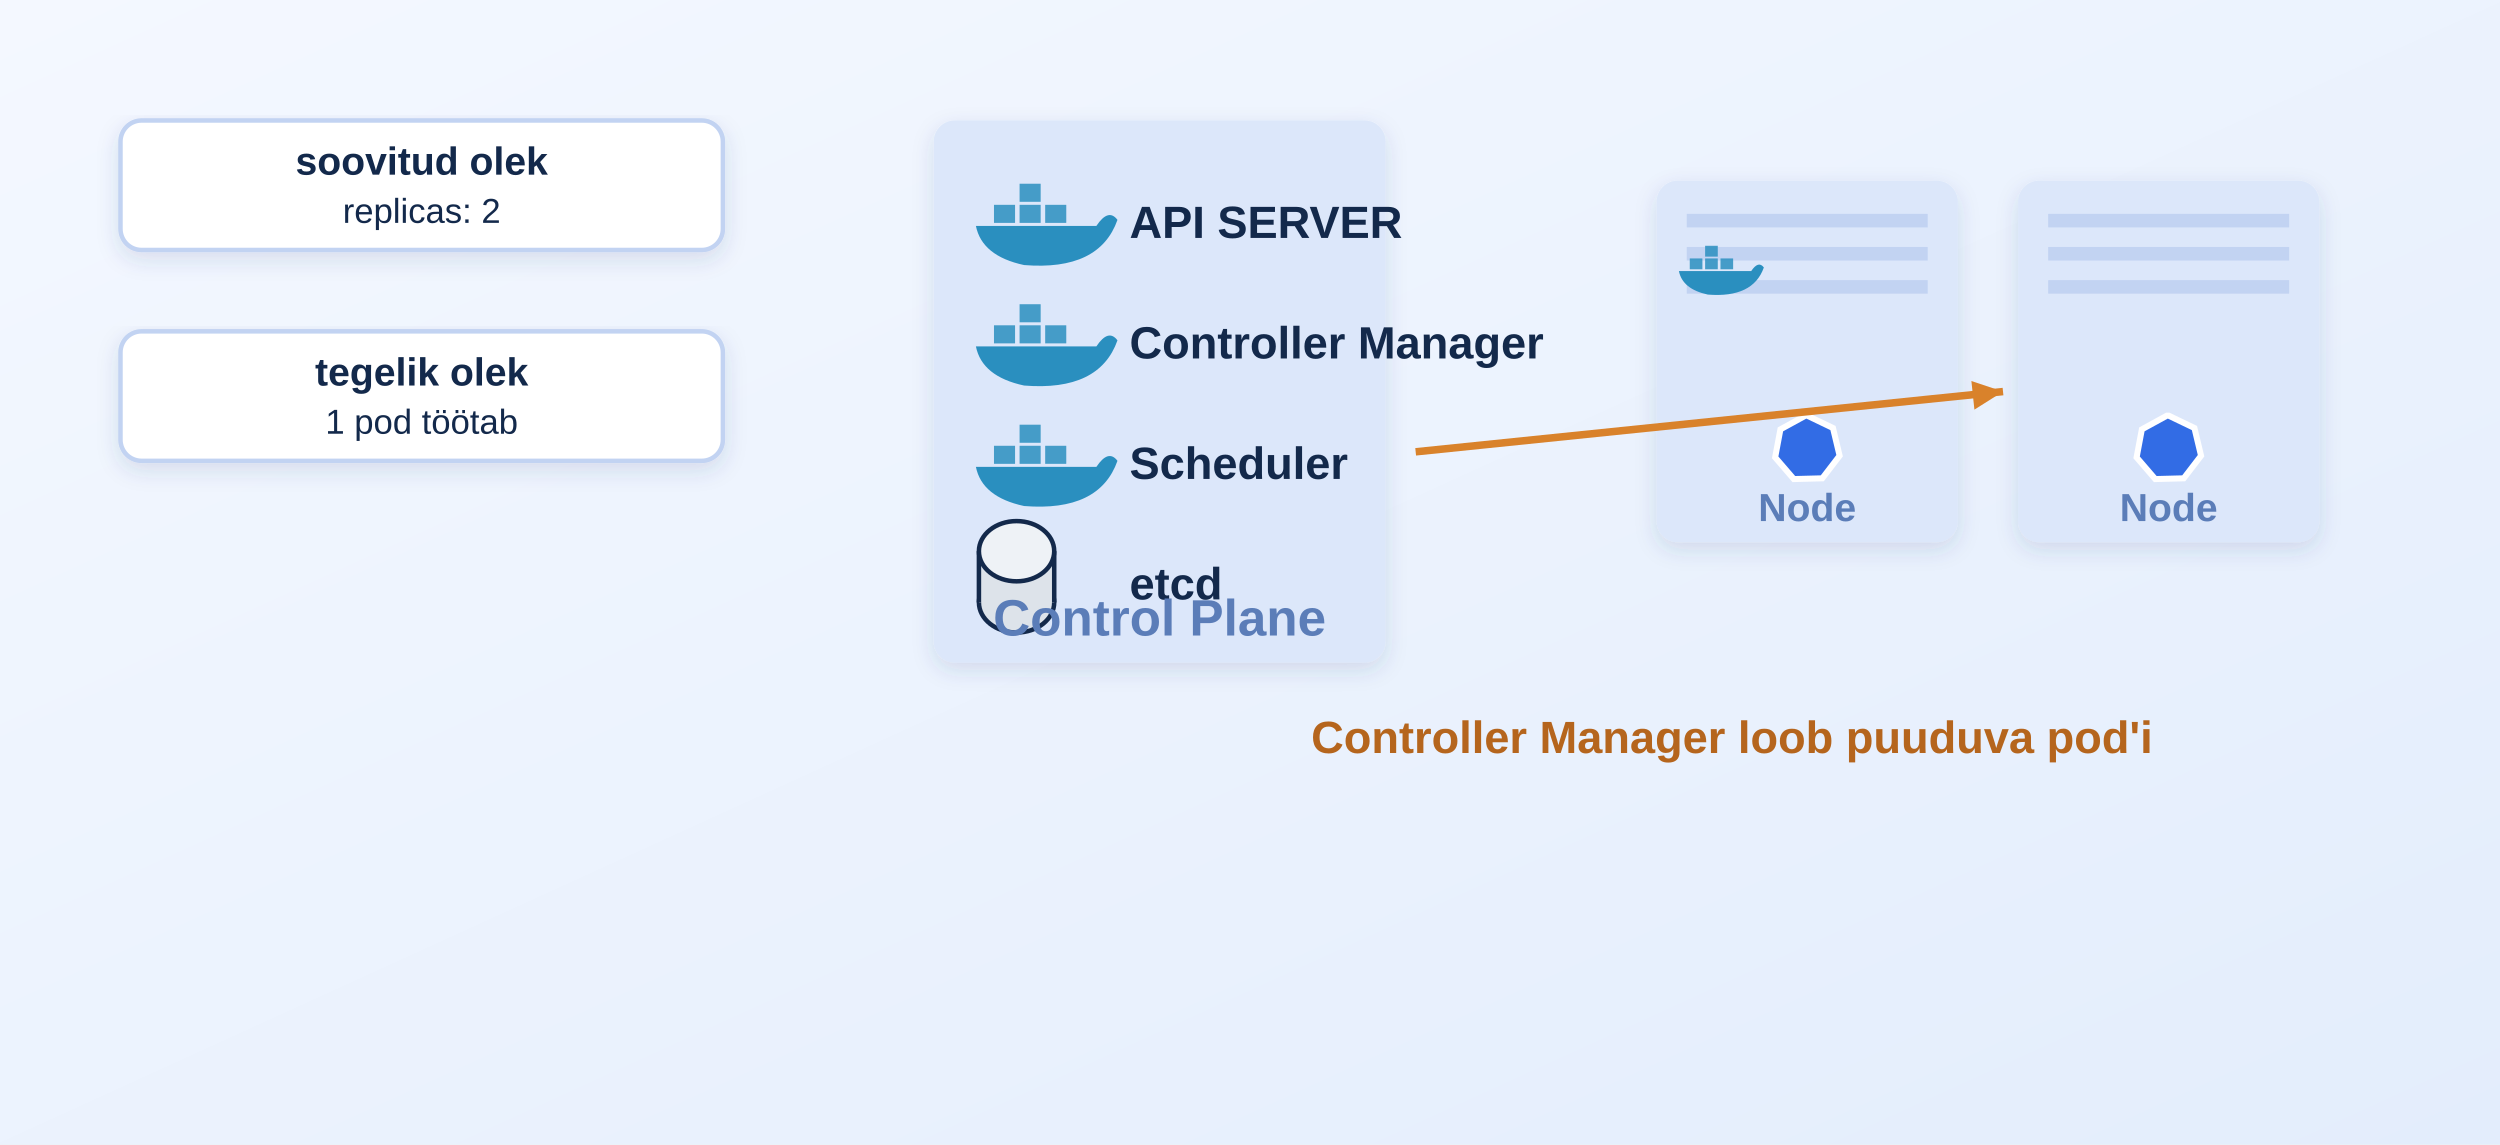
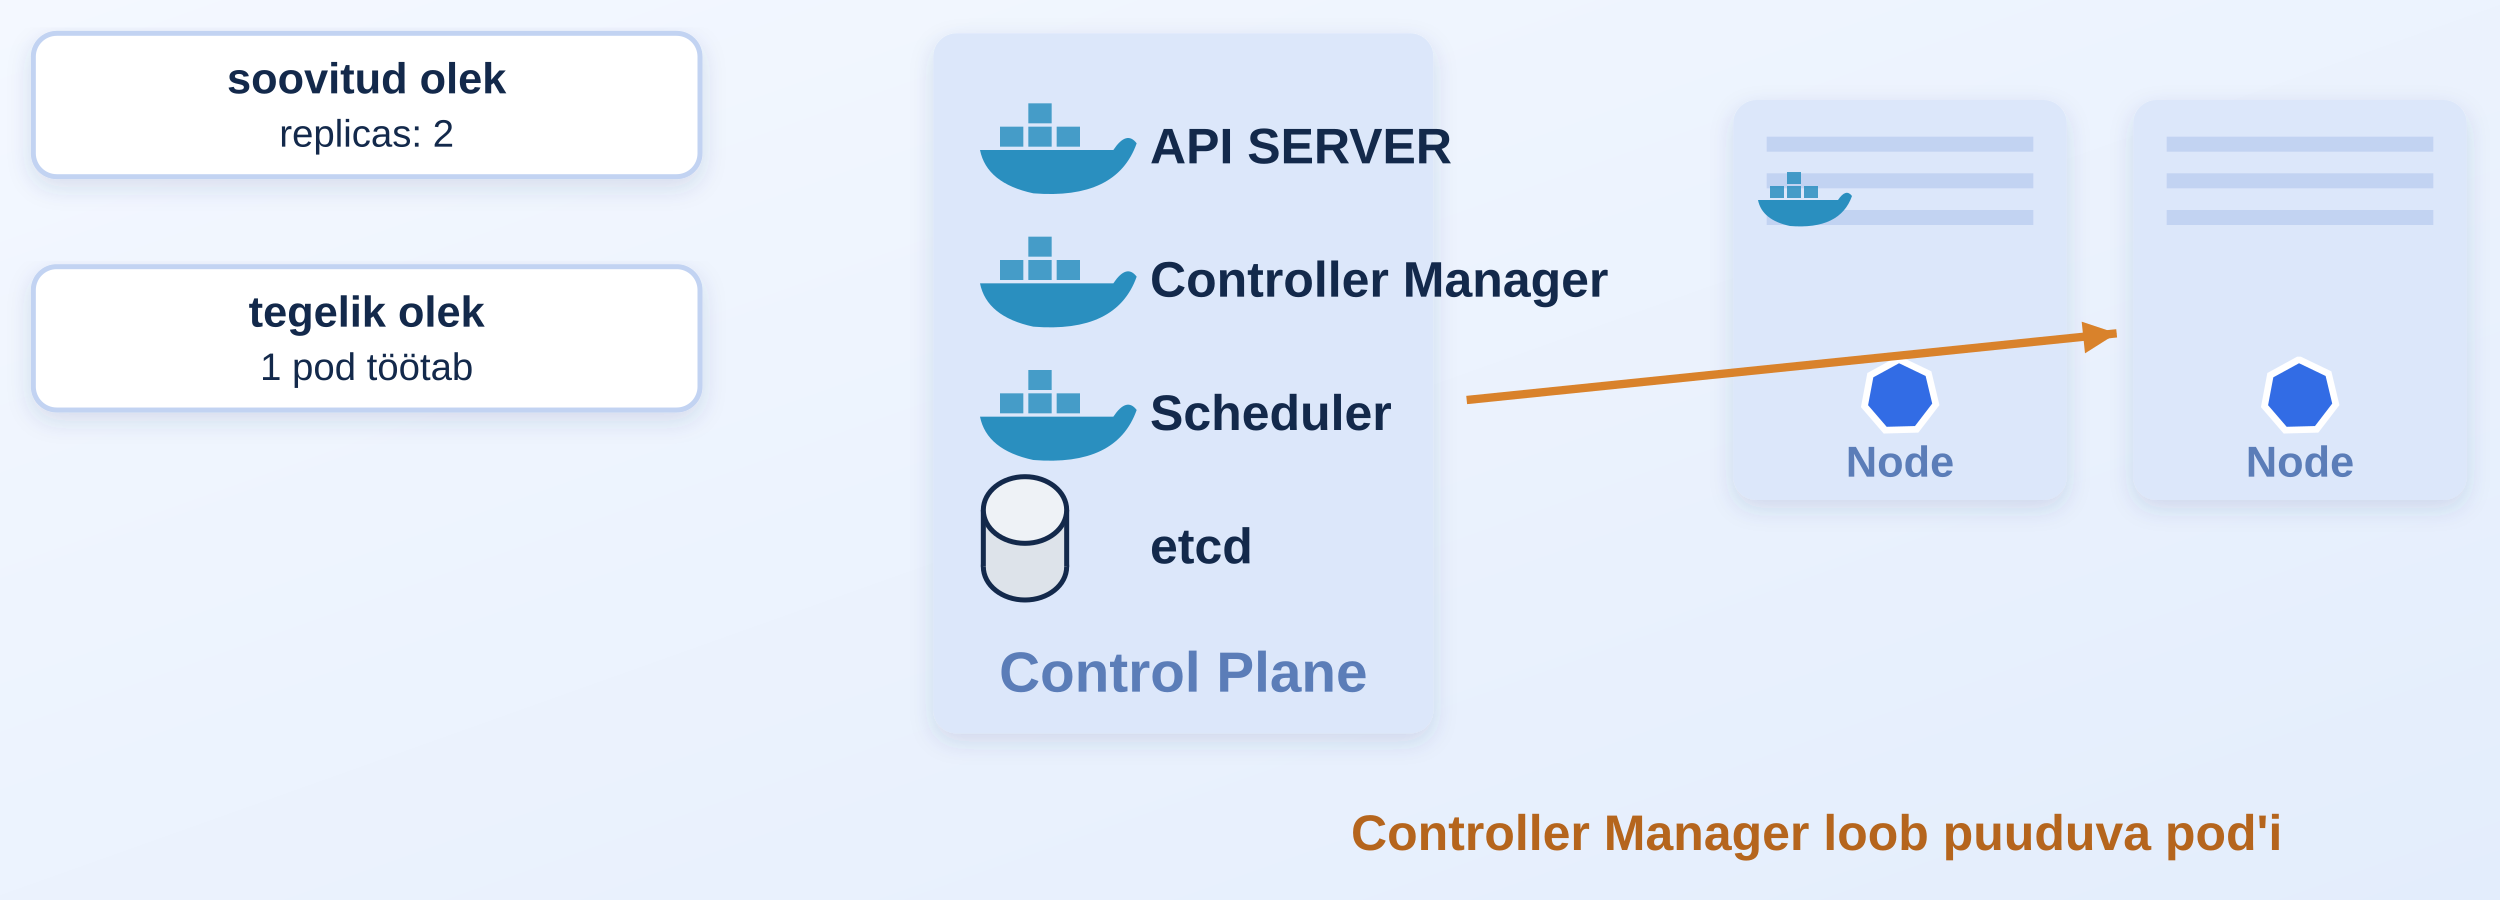
- <svg xmlns="http://www.w3.org/2000/svg" viewBox="0 0 1660 760" width="1660" height="760">
+ <svg xmlns="http://www.w3.org/2000/svg" viewBox="60 60 1500 540" width="1500" height="540">
  <defs>
    <linearGradient id="ubg" x1="0" y1="0" x2="1" y2="1">
      <stop offset="0" stop-color="#F4F8FF" />
      <stop offset="1" stop-color="#E3EDFC" />
    </linearGradient>
    <filter id="ush" x="-10%" y="-10%" width="120%" height="135%">
      <feDropShadow dx="0" dy="5" stdDeviation="7" flood-color="#2A4A80" flood-opacity="0.14" />
    </filter>
  </defs>
-   <rect width="100%" height="100%" fill="url(#ubg)" />
+   <rect x="60" y="60" width="100%" height="100%" fill="url(#ubg)" />
  <rect filter="url(#ush)" x="80" y="80" width="400" height="86" rx="14" fill="#FFFFFF" stroke="#C2D3F2" stroke-width="3" />
  <text x="280.0" y="116" style="font-family:'Segoe UI',Arial,sans-serif;font-size:26px;font-weight:700;fill:#13294B;text-anchor:middle">soovitud olek</text>
  <text x="280.0" y="148" style="font-family:'Segoe UI',Arial,sans-serif;font-size:23px;font-weight:400;fill:#13294B;text-anchor:middle">replicas: 2</text>
  <rect filter="url(#ush)" x="80" y="220" width="400" height="86" rx="14" fill="#FFFFFF" stroke="#C2D3F2" stroke-width="3" />
  <text x="280.0" y="256" style="font-family:'Segoe UI',Arial,sans-serif;font-size:26px;font-weight:700;fill:#13294B;text-anchor:middle">tegelik olek</text>
  <text x="280.0" y="288" style="font-family:'Segoe UI',Arial,sans-serif;font-size:23px;font-weight:400;fill:#13294B;text-anchor:middle">1 pod töötab</text>
-   <rect filter="url(#ush)" x="620" y="80" width="300" height="360" rx="14" fill="#DCE7FA" />
+   <rect filter="url(#ush)" x="620" y="80" width="300" height="420" rx="14" fill="#DCE7FA" />
  <rect x="660.0" y="136.0" width="14.0" height="12.0" fill="#2A8FBF" opacity="0.85" />
  <rect x="677.0" y="136.0" width="14.0" height="12.0" fill="#2A8FBF" opacity="0.85" />
  <rect x="694.0" y="136.0" width="14.0" height="12.0" fill="#2A8FBF" opacity="0.85" />
  <rect x="677.0" y="122.0" width="14.0" height="12.0" fill="#2A8FBF" opacity="0.85" />
  <path d="M648.0 150 H728.0 Q736.0 138.0 742.0 146.0 Q730.0 180.0 680.0 176.0 Q652.0 170.0 648.0 150 z" fill="#2A8FBF" />
  <text x="750" y="158" style="font-family:'Segoe UI',Arial,sans-serif;font-size:30px;font-weight:600;fill:#13294B;text-anchor:start">API SERVER</text>
  <rect x="660.0" y="216.0" width="14.0" height="12.0" fill="#2A8FBF" opacity="0.85" />
  <rect x="677.0" y="216.0" width="14.0" height="12.0" fill="#2A8FBF" opacity="0.85" />
  <rect x="694.0" y="216.0" width="14.0" height="12.0" fill="#2A8FBF" opacity="0.85" />
  <rect x="677.0" y="202.0" width="14.0" height="12.0" fill="#2A8FBF" opacity="0.85" />
  <path d="M648.0 230 H728.0 Q736.0 218.0 742.0 226.0 Q730.0 260.0 680.0 256.0 Q652.0 250.0 648.0 230 z" fill="#2A8FBF" />
  <text x="750" y="238" style="font-family:'Segoe UI',Arial,sans-serif;font-size:30px;font-weight:600;fill:#13294B;text-anchor:start">Controller Manager</text>
  <rect x="660.0" y="296.0" width="14.0" height="12.0" fill="#2A8FBF" opacity="0.85" />
  <rect x="677.0" y="296.0" width="14.0" height="12.0" fill="#2A8FBF" opacity="0.85" />
  <rect x="694.0" y="296.0" width="14.0" height="12.0" fill="#2A8FBF" opacity="0.85" />
  <rect x="677.0" y="282.0" width="14.0" height="12.0" fill="#2A8FBF" opacity="0.85" />
  <path d="M648.0 310 H728.0 Q736.0 298.0 742.0 306.0 Q730.0 340.0 680.0 336.0 Q652.0 330.0 648.0 310 z" fill="#2A8FBF" />
  <text x="750" y="318" style="font-family:'Segoe UI',Arial,sans-serif;font-size:30px;font-weight:600;fill:#13294B;text-anchor:start">Scheduler</text>
  <ellipse cx="675.0" cy="400" rx="25.0" ry="20" fill="#DDE3EA" stroke="#13294B" stroke-width="3" />
  <rect x="650" y="366" width="50" height="34" fill="#DDE3EA" />
  <line x1="650" y1="366" x2="650" y2="400" stroke="#13294B" stroke-width="3" />
  <line x1="700" y1="366" x2="700" y2="400" stroke="#13294B" stroke-width="3" />
  <ellipse cx="675.0" cy="366" rx="25.0" ry="20" fill="#EEF2F6" stroke="#13294B" stroke-width="3" />
  <text x="750" y="398" style="font-family:'Segoe UI',Arial,sans-serif;font-size:30px;font-weight:600;fill:#13294B;text-anchor:start">etcd</text>
-   <text x="770.0" y="422" style="font-family:'Segoe UI',Arial,sans-serif;font-size:34px;font-weight:600;fill:#5B7DB8;text-anchor:middle">Control Plane</text>
+   <text x="770.0" y="475" style="font-family:'Segoe UI',Arial,sans-serif;font-size:34px;font-weight:600;fill:#5B7DB8;text-anchor:middle">Control Plane</text>
  <rect filter="url(#ush)" x="1100" y="120" width="200" height="240" rx="14" fill="#DCE7FA" />
  <rect x="1120" y="142" width="160" height="9" fill="#C2D3F2" />
  <rect x="1120" y="164" width="160" height="9" fill="#C2D3F2" />
  <rect x="1120" y="186" width="160" height="9" fill="#C2D3F2" />
  <rect x="1122.0" y="171.6" width="8.4" height="7.2" fill="#2A8FBF" opacity="0.85" />
  <rect x="1132.2" y="171.6" width="8.4" height="7.2" fill="#2A8FBF" opacity="0.85" />
  <rect x="1142.4" y="171.6" width="8.4" height="7.2" fill="#2A8FBF" opacity="0.85" />
  <rect x="1132.2" y="163.2" width="8.4" height="7.2" fill="#2A8FBF" opacity="0.85" />
  <path d="M1114.8 180 H1162.8 Q1167.6 172.8 1171.2 177.6 Q1164.0 198.0 1134.0 195.6 Q1117.2 192.0 1114.8 180 z" fill="#2A8FBF" />
  <polygon points="1200.0,276.0 1217.1,284.2 1221.5,302.6 1210.0,317.6 1191.1,318.1 1178.7,303.7 1182.2,285.1 1198.8,276.0" fill="#326CE5" stroke="#FFF" stroke-width="4" />
  <text x="1200.0" y="302.4" style="font-family:'Segoe UI',Arial,sans-serif;font-size:9px;font-weight:700;fill:#FFFFFF;text-anchor:middle" />
  <text x="1200.0" y="346" style="font-family:'Segoe UI',Arial,sans-serif;font-size:26px;font-weight:600;fill:#5B7DB8;text-anchor:middle">Node</text>
  <rect filter="url(#ush)" x="1340" y="120" width="200" height="240" rx="14" fill="#DCE7FA" />
  <rect x="1360" y="142" width="160" height="9" fill="#C2D3F2" />
  <rect x="1360" y="164" width="160" height="9" fill="#C2D3F2" />
  <rect x="1360" y="186" width="160" height="9" fill="#C2D3F2" />
  <polygon points="1440.0,276.0 1457.1,284.2 1461.5,302.6 1450.0,317.6 1431.1,318.1 1418.7,303.7 1422.2,285.1 1438.8,276.0" fill="#326CE5" stroke="#FFF" stroke-width="4" />
  <text x="1440.0" y="302.4" style="font-family:'Segoe UI',Arial,sans-serif;font-size:9px;font-weight:700;fill:#FFFFFF;text-anchor:middle" />
  <text x="1440.0" y="346" style="font-family:'Segoe UI',Arial,sans-serif;font-size:26px;font-weight:600;fill:#5B7DB8;text-anchor:middle">Node</text>
  <path d="M1360 130 L1520 350 M1520 130 L1360 350" stroke="#E0262B" stroke-width="0" stroke-linecap="round" />
  <line x1="940" y1="300" x2="1330" y2="260" stroke="#D9822B" stroke-width="5" />
  <path d="M1330 260 L1311 272 L1309 253 z" fill="#D9822B" />
-   <text x="1150" y="500" style="font-family:'Segoe UI',Arial,sans-serif;font-size:30px;font-weight:700;fill:#B5651D;text-anchor:middle">Controller Manager loob puuduva pod'i</text>
+   <text x="1150" y="570" style="font-family:'Segoe UI',Arial,sans-serif;font-size:30px;font-weight:700;fill:#B5651D;text-anchor:middle">Controller Manager loob puuduva pod'i</text>
</svg>
